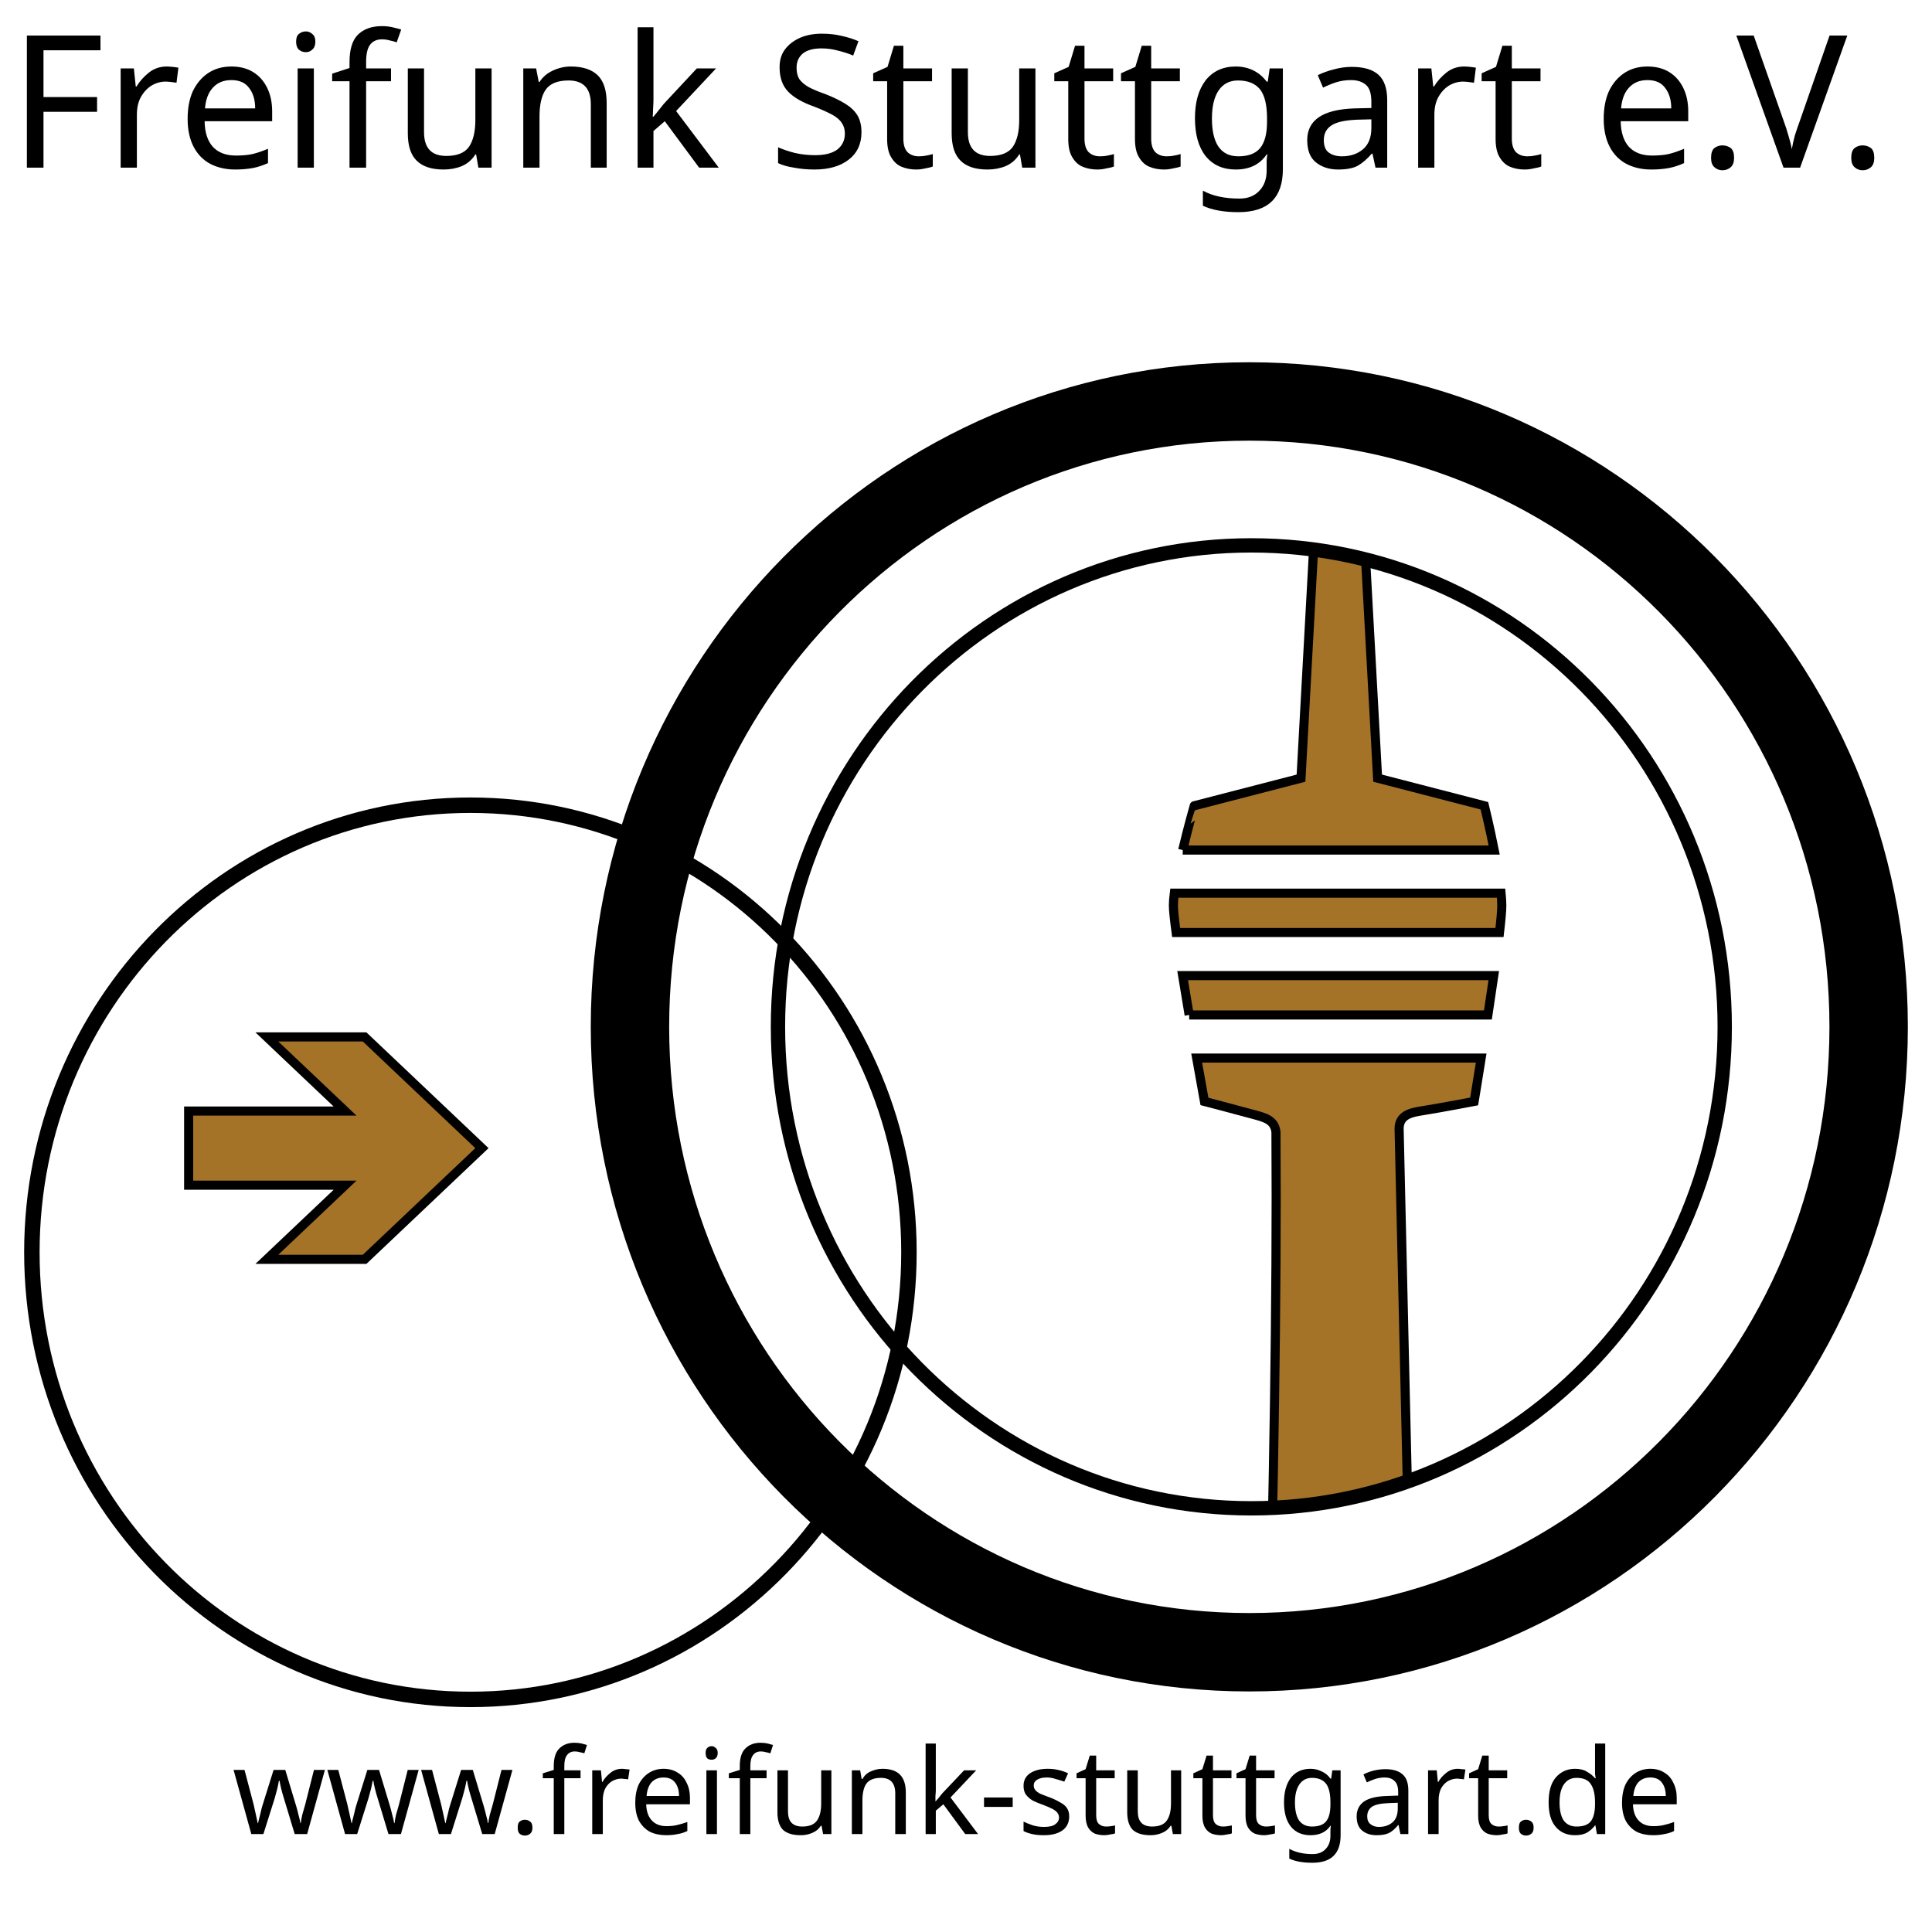
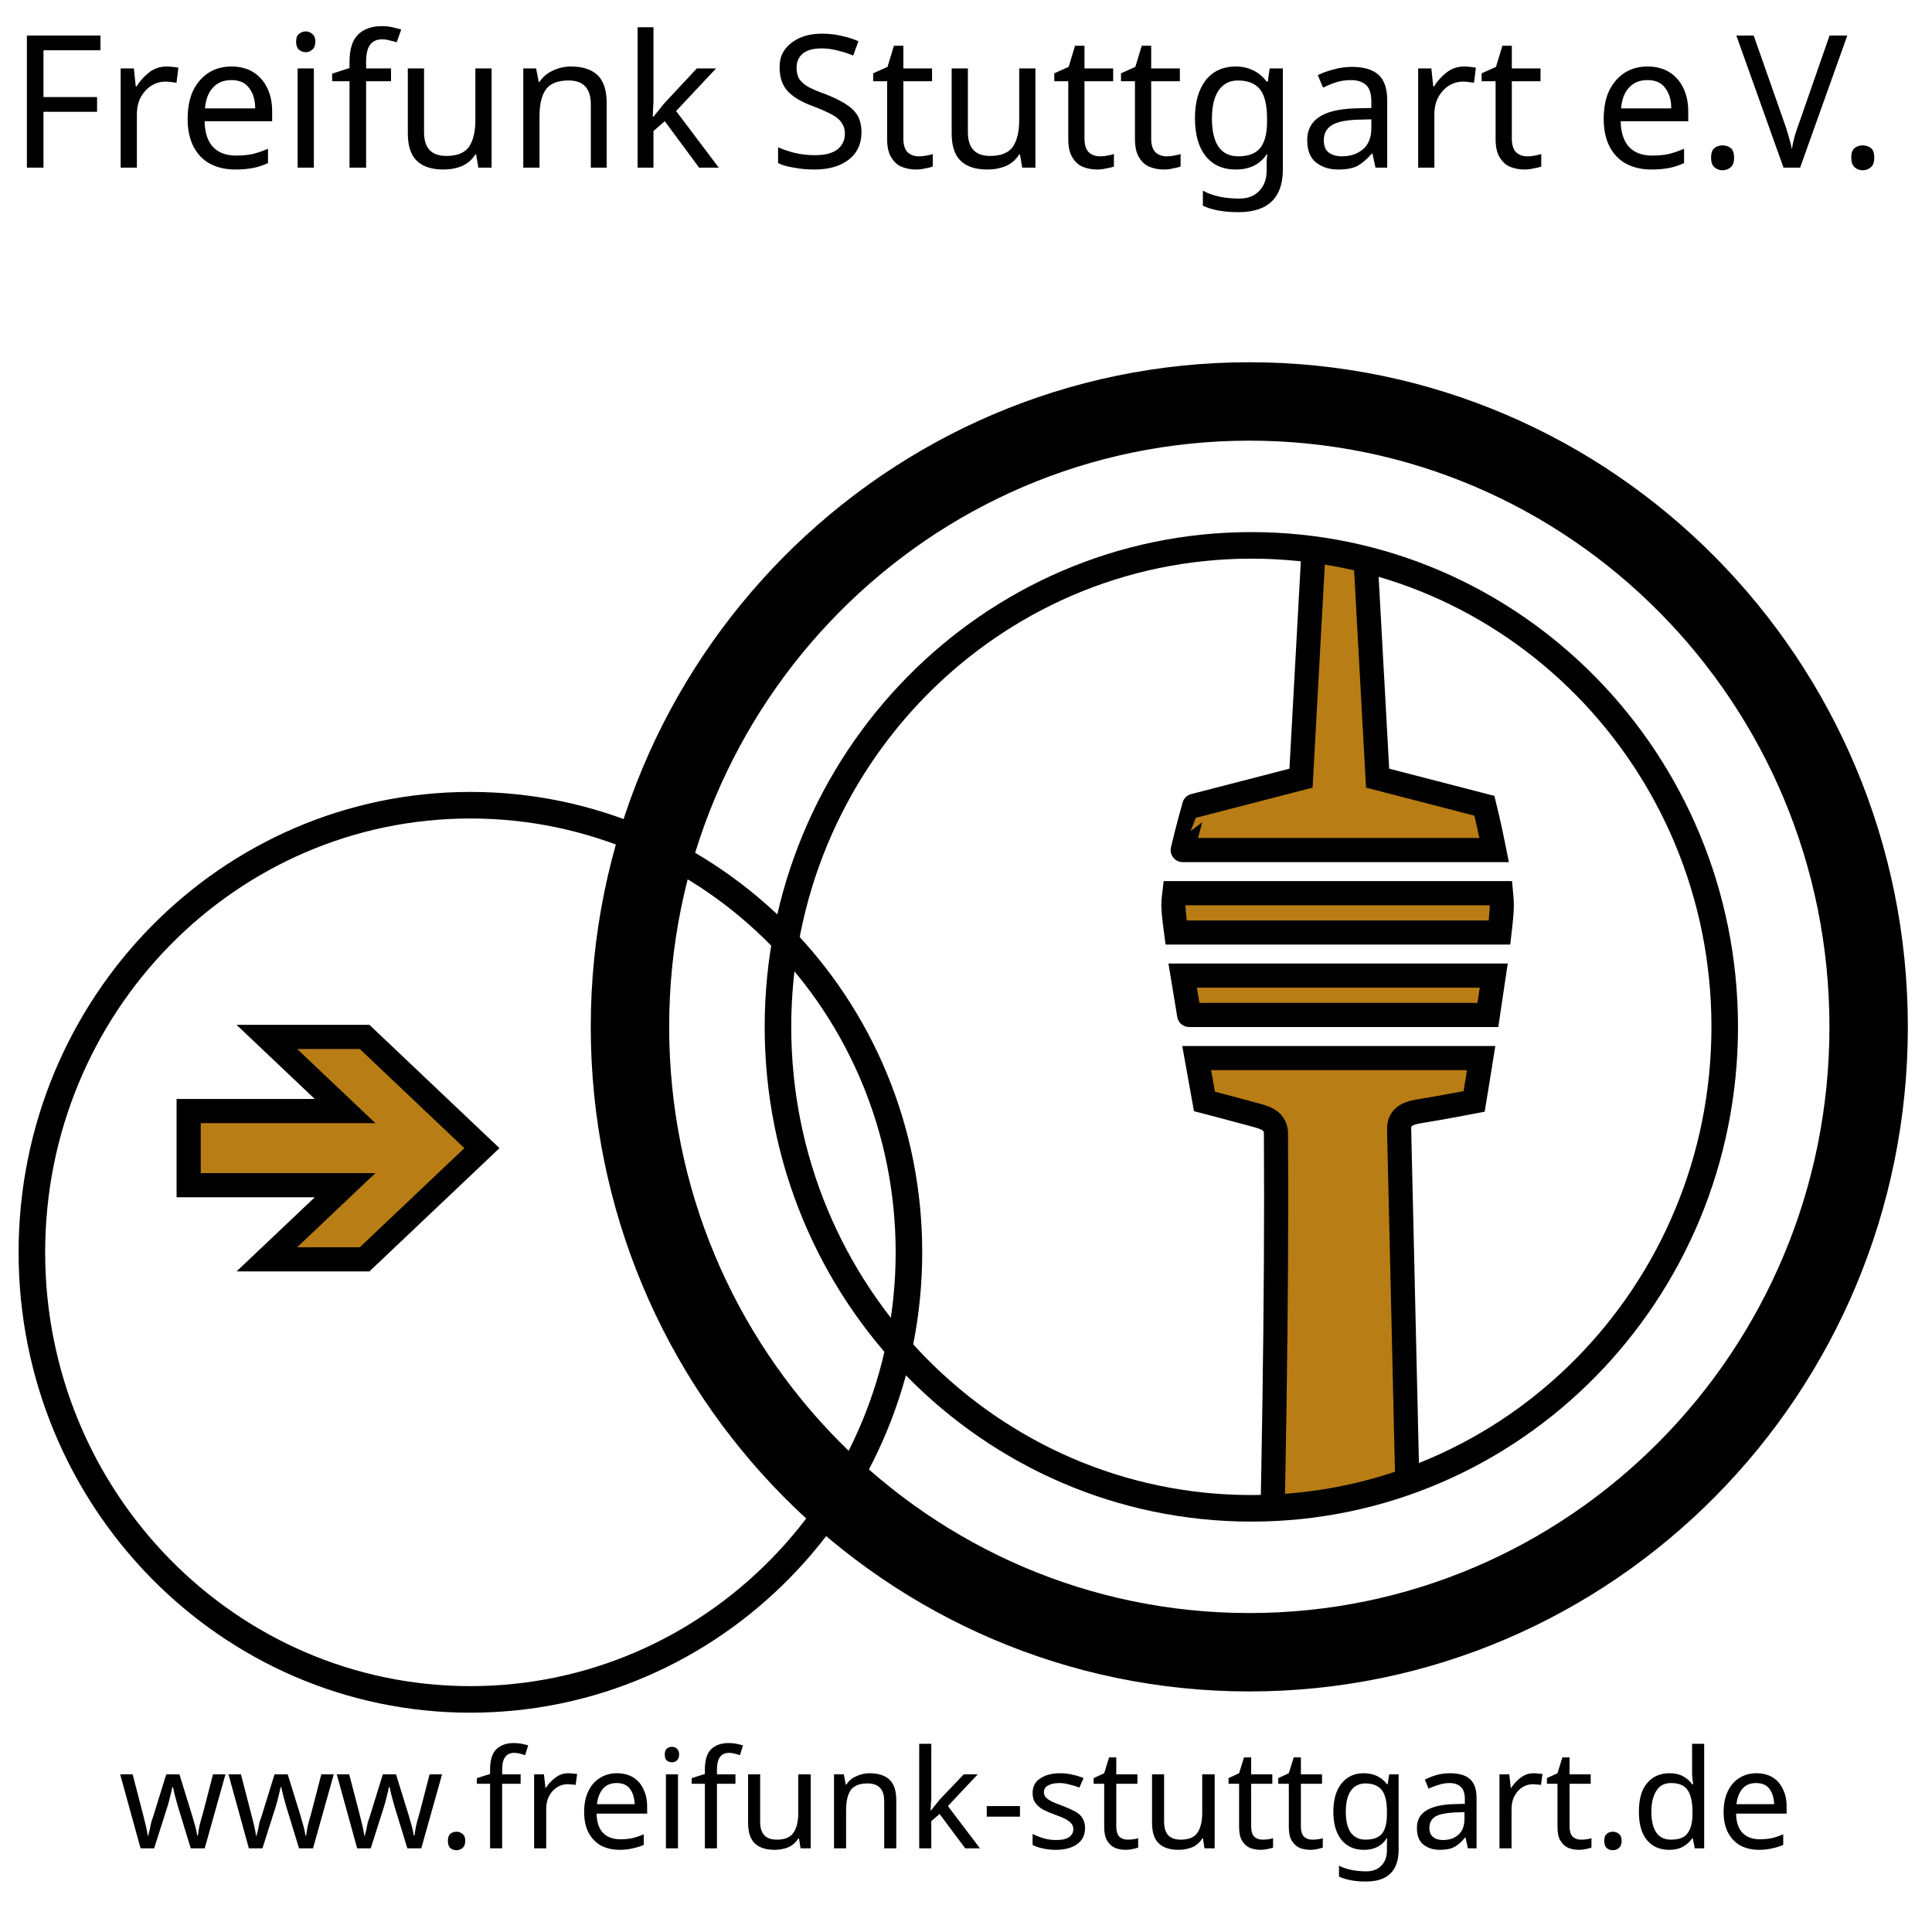
<svg xmlns="http://www.w3.org/2000/svg" width="80mm" height="80mm" viewBox="0 0 80 80" version="1.1" id="svg1">
  <defs id="defs1">
    <clipPath id="SVGID_2_">
      <rect id="use1" x="223" y="356.368" width="148.354" height="129.522" />
    </clipPath>
    <clipPath id="clipPath1">
      <rect id="rect1" x="223" y="356.368" width="148.354" height="129.522" />
    </clipPath>
    <clipPath id="SVGID_4_">
      <path id="use3" d="m 284.998,405.634 c 0,19.712 15.711,35.691 35.092,35.691 19.38,0 35.091,-15.979 35.091,-35.691 0,-19.711 -15.711,-35.691 -35.091,-35.691 -19.381,0 -35.092,15.98 -35.092,35.691" />
    </clipPath>
    <clipPath id="SVGID_6_">
      <rect id="use4" x="223" y="356.368" width="148.354" height="129.522" />
    </clipPath>
    <clipPath id="clipPath2">
      <rect id="rect2" x="223" y="356.368" width="148.354" height="129.522" />
    </clipPath>
    <rect id="rect3" x="223" y="356.368" width="148.354" height="129.522" />
    <path id="path3" d="m 284.998,405.634 c 0,19.712 15.711,35.691 35.092,35.691 19.38,0 35.091,-15.979 35.091,-35.691 0,-19.711 -15.711,-35.691 -35.091,-35.691 -19.381,0 -35.092,15.98 -35.092,35.691" />
    <rect id="rect4" x="223" y="356.368" width="148.354" height="129.522" />
  </defs>
  <g id="layer1">
    <g id="g5" transform="matrix(0.5585933,0,0,0.5585933,-126.9846,-184.0648)">
      <g id="g1" style="display:inline">
        <defs id="defs1-0">
          <rect id="rect5" x="223" y="356.368" width="148.354" height="129.522" />
        </defs>
        <clipPath id="clipPath6">
          <rect id="use6" x="223" y="356.368" width="148.354" height="129.522" />
        </clipPath>
        <path clip-path="url(#SVGID_2_)" fill="#58585a" d="m 371.354,481.59 v -0.7 c 0,-0.2 -0.141,-0.28 -0.42,-0.28 h -1.121 c -0.799,0 -1.08,-0.16 -1.08,-1.26 v -6.979 h 2.16 c 0.221,0 0.4,-0.181 0.4,-0.4 v -0.68 c 0,-0.221 -0.18,-0.4 -0.4,-0.4 h -2.16 v -2.18 c 0,-0.2 -0.139,-0.34 -0.299,-0.34 h -0.061 l -1.04,0.159 c -0.22,0.04 -0.36,0.2 -0.36,0.4 v 1.96 h -1.939 c -0.221,0 -0.381,0.14 -0.381,0.36 v 0.54 c 0,0.22 0.16,0.34 0.381,0.359 l 1.939,0.221 v 6.979 c 0,2.2 0.881,2.68 2.721,2.68 0.38,0 0.9,-0.04 1.3,-0.1 0.26,-0.039 0.36,-0.159 0.36,-0.339 m -7.858,-9.66 v -0.82 c 0,-0.239 -0.14,-0.359 -0.42,-0.359 -0.9,0 -1.82,0.26 -2.82,0.96 v -0.42 c 0,-0.221 -0.159,-0.4 -0.38,-0.4 h -0.939 c -0.221,0 -0.381,0.18 -0.381,0.4 v 10.199 c 0,0.221 0.18,0.4 0.381,0.4 h 0.979 c 0.22,0 0.399,-0.2 0.399,-0.4 v -8.38 c 1,-0.6 1.84,-0.84 2.761,-0.84 0.28,0 0.42,-0.12 0.42,-0.34 m -9.011,7.861 c -0.959,0.52 -1.779,0.8 -2.699,0.8 -1.16,0 -1.84,-0.38 -1.84,-1.82 v -0.24 c 0,-1.42 0.64,-1.96 3.06,-1.96 h 1.479 z m 1.761,1.699 v -6.979 c 0,-2.36 -1.12,-3.76 -3.899,-3.76 -1.361,0 -2.281,0.12 -3.101,0.26 -0.28,0.04 -0.42,0.16 -0.42,0.38 v 0.7 c 0,0.26 0.18,0.319 0.36,0.319 h 0.1 c 0.8,-0.079 1.76,-0.159 3.061,-0.159 1.559,0 2.139,0.58 2.139,2.26 v 0.8 h -1.479 c -3.56,0 -4.819,1.08 -4.819,3.24 v 0.24 c 0,2.5 1.56,3.239 3.26,3.239 1.119,0 2.119,-0.42 3.08,-0.979 v 0.439 c 0,0.221 0.18,0.4 0.399,0.4 h 0.921 c 0.217,0 0.398,-0.18 0.398,-0.4 m -11.2,1.301 c 0,1.1 -0.52,1.739 -2.8,1.739 -2.22,0 -2.88,-0.699 -2.88,-1.819 v -0.181 c 0,-1.04 0.4,-1.54 0.98,-2.04 l 2.26,0.58 c 1.799,0.46 2.439,0.78 2.439,1.561 v 0.16 z m -0.16,-8.201 c 0,1.2 -0.539,2.04 -2.699,2.04 -2.301,0 -2.701,-1.16 -2.701,-2.04 v -0.16 c 0,-1.12 0.461,-2.14 2.701,-2.14 2.16,0 2.699,0.939 2.699,2.14 z m 2.14,-2.74 v -0.52 c 0,-0.24 -0.221,-0.44 -0.461,-0.44 h -4.379 c -3.44,0 -4.44,1.76 -4.44,3.54 v 0.16 c 0,1.02 0.3,1.74 0.92,2.319 -0.56,0.32 -0.819,0.9 -0.819,1.44 v 0.021 c 0,0.619 0.279,1.279 0.92,1.56 l 0.139,0.06 c -0.659,0.5 -1.26,1.42 -1.26,2.54 v 0.181 c 0,1.96 1.44,3.18 4.601,3.18 3.28,0 4.56,-1.18 4.56,-3.1 v -0.16 c 0,-1.88 -1.88,-2.44 -3.84,-2.94 l -2.98,-0.76 c -0.459,-0.12 -0.619,-0.3 -0.619,-0.64 0,-0.301 0.16,-0.521 0.5,-0.681 0.58,0.24 1.26,0.4 2.32,0.4 3.08,0 4.439,-1.22 4.439,-3.42 v -0.16 c 0,-1.08 -0.32,-1.68 -0.68,-2.06 l 0.72,-0.141 c 0.219,-0.039 0.359,-0.119 0.359,-0.379 m -10.786,9.74 v -0.7 c 0,-0.2 -0.14,-0.28 -0.421,-0.28 H 334.7 c -0.801,0 -1.08,-0.16 -1.08,-1.26 v -6.979 h 2.16 c 0.22,0 0.4,-0.181 0.4,-0.4 v -0.68 c 0,-0.221 -0.181,-0.4 -0.4,-0.4 h -2.16 v -2.18 c 0,-0.2 -0.141,-0.34 -0.301,-0.34 h -0.06 l -1.04,0.159 c -0.22,0.04 -0.359,0.2 -0.359,0.4 v 1.96 h -1.94 c -0.22,0 -0.38,0.14 -0.38,0.36 v 0.54 c 0,0.22 0.16,0.34 0.38,0.359 l 1.94,0.221 v 6.979 c 0,2.2 0.88,2.68 2.72,2.68 0.38,0 0.899,-0.04 1.3,-0.1 0.26,-0.039 0.36,-0.159 0.36,-0.339 m -7.807,0 v -0.7 c 0,-0.2 -0.141,-0.28 -0.42,-0.28 h -1.121 c -0.8,0 -1.08,-0.16 -1.08,-1.26 v -6.979 h 2.16 c 0.221,0 0.4,-0.181 0.4,-0.4 v -0.68 c 0,-0.221 -0.18,-0.4 -0.4,-0.4 h -2.16 v -2.18 c 0,-0.2 -0.14,-0.34 -0.299,-0.34 h -0.061 l -1.04,0.159 c -0.22,0.04 -0.36,0.2 -0.36,0.4 v 1.96 h -1.939 c -0.221,0 -0.381,0.14 -0.381,0.36 v 0.54 c 0,0.22 0.16,0.34 0.381,0.359 l 1.939,0.221 v 6.979 c 0,2.2 0.881,2.68 2.721,2.68 0.379,0 0.899,-0.04 1.299,-0.1 0.26,-0.039 0.361,-0.159 0.361,-0.339 m -8.275,-0.1 v -10.199 c 0,-0.221 -0.181,-0.4 -0.38,-0.4 h -0.98 c -0.22,0 -0.4,0.2 -0.4,0.4 v 8.439 c -0.92,0.46 -1.859,0.78 -2.699,0.78 -1.52,0 -2.2,-0.62 -2.2,-2.64 v -6.58 c 0,-0.221 -0.181,-0.4 -0.399,-0.4 h -0.961 c -0.22,0 -0.4,0.18 -0.4,0.4 v 6.58 c 0,2.659 1.08,4.159 3.48,4.159 1.18,0 2.08,-0.3 3.18,-0.92 v 0.38 c 0,0.221 0.16,0.4 0.381,0.4 h 1 c 0.218,10e-4 0.378,-0.179 0.378,-0.399 m -9.953,0.1 v -0.7 c 0,-0.2 -0.14,-0.28 -0.42,-0.28 h -1.12 c -0.8,0 -1.08,-0.16 -1.08,-1.26 v -6.979 h 2.16 c 0.22,0 0.4,-0.181 0.4,-0.4 v -0.68 c 0,-0.221 -0.181,-0.4 -0.4,-0.4 h -2.16 v -2.18 c 0,-0.2 -0.141,-0.34 -0.3,-0.34 h -0.06 l -1.041,0.159 c -0.22,0.04 -0.359,0.2 -0.359,0.4 v 1.96 h -1.94 c -0.22,0 -0.38,0.14 -0.38,0.36 v 0.54 c 0,0.22 0.16,0.34 0.38,0.359 l 1.94,0.221 v 6.979 c 0,2.2 0.88,2.68 2.72,2.68 0.38,0 0.899,-0.04 1.3,-0.1 0.259,-0.039 0.36,-0.159 0.36,-0.339 m -7.983,-2.46 c 0,-1.181 -0.541,-2.04 -2.201,-3.021 l -1.979,-1.18 c -0.92,-0.54 -1.38,-0.92 -1.38,-1.521 0,-1.02 0.74,-1.159 1.859,-1.159 1.121,0 2.4,0.1 3.101,0.159 h 0.06 c 0.2,0 0.34,-0.1 0.34,-0.34 v -0.66 c 0,-0.22 -0.119,-0.359 -0.379,-0.399 -0.94,-0.16 -2,-0.26 -3.121,-0.26 -2.06,0 -3.62,0.58 -3.62,2.659 0,1.261 0.82,2.12 2.04,2.86 l 2.02,1.2 c 1.14,0.68 1.5,1.06 1.5,1.66 0,1.08 -0.681,1.42 -1.979,1.42 -0.72,0 -2.181,-0.101 -3.141,-0.22 h -0.08 c -0.2,0 -0.36,0.119 -0.36,0.3 v 0.7 c 0,0.22 0.16,0.34 0.42,0.399 0.98,0.24 2.42,0.3 3.161,0.3 2.239,0.003 3.739,-0.857 3.739,-2.897 m -13.361,2.5 c 0,-0.061 -0.02,-0.141 -0.06,-0.181 l -4.44,-5.359 4.4,-4.76 c 0.06,-0.061 0.1,-0.141 0.1,-0.221 0,-0.12 -0.1,-0.22 -0.3,-0.22 h -1.4 c -0.2,0 -0.28,0.04 -0.4,0.18 l -4,4.5 v -8.319 c 0,-0.221 -0.18,-0.4 -0.4,-0.4 h -0.96 c -0.22,0 -0.4,0.18 -0.4,0.4 v 14.239 c 0,0.221 0.18,0.4 0.4,0.4 h 0.96 c 0.22,0 0.4,-0.18 0.4,-0.4 v -4.779 l 3.98,4.92 c 0.16,0.2 0.24,0.26 0.46,0.26 h 1.44 c 0.14,0 0.22,-0.12 0.22,-0.26 m -10.16,-0.14 v -6.58 c 0,-2.659 -1.08,-4.159 -3.48,-4.159 -1.18,0 -2.08,0.3 -3.18,0.92 v -0.38 c 0,-0.221 -0.16,-0.4 -0.38,-0.4 h -1 c -0.22,0 -0.38,0.18 -0.38,0.4 v 10.199 c 0,0.221 0.18,0.4 0.38,0.4 h 0.98 c 0.22,0 0.4,-0.2 0.4,-0.4 v -8.439 c 0.92,-0.46 1.86,-0.78 2.7,-0.78 1.52,0 2.2,0.62 2.2,2.64 v 6.58 c 0,0.221 0.18,0.4 0.4,0.4 h 0.96 c 0.22,-0.001 0.4,-0.181 0.4,-0.401 m -10.746,0 v -10.199 c 0,-0.221 -0.18,-0.4 -0.38,-0.4 h -0.98 c -0.22,0 -0.4,0.2 -0.4,0.4 v 8.439 c -0.92,0.46 -1.86,0.78 -2.7,0.78 -1.52,0 -2.2,-0.62 -2.2,-2.64 v -6.58 c 0,-0.221 -0.18,-0.4 -0.4,-0.4 h -0.96 c -0.22,0 -0.4,0.18 -0.4,0.4 v 6.58 c 0,2.659 1.08,4.159 3.48,4.159 1.18,0 2.08,-0.3 3.18,-0.92 v 0.38 c 0,0.221 0.16,0.4 0.38,0.4 h 1 c 0.22,10e-4 0.38,-0.179 0.38,-0.399 m -9.953,-13.72 v -0.66 c 0,-0.18 -0.16,-0.26 -0.38,-0.319 -0.26,-0.061 -0.58,-0.12 -1.12,-0.12 -1.76,0 -2.8,0.64 -2.8,2.779 v 1.44 h -1.94 c -0.22,0 -0.38,0.16 -0.38,0.36 v 0.54 c 0,0.199 0.16,0.34 0.38,0.359 l 1.94,0.221 v 9.119 c 0,0.2 0.18,0.4 0.4,0.4 h 0.98 c 0.2,0 0.38,-0.2 0.38,-0.4 v -9.119 h 2.1 c 0.22,0 0.38,-0.141 0.38,-0.341 v -0.779 c 0,-0.2 -0.16,-0.36 -0.38,-0.36 h -2.1 v -1.44 c 0,-1.1 0.28,-1.38 1.22,-1.38 h 0.96 c 0.22,0 0.36,-0.08 0.36,-0.3 m -8.292,13.72 v -10.199 c 0,-0.221 -0.18,-0.4 -0.4,-0.4 h -0.96 c -0.22,0 -0.4,0.18 -0.4,0.4 v 10.199 c 0,0.221 0.18,0.4 0.4,0.4 h 0.96 c 0.22,0 0.4,-0.18 0.4,-0.4 m 0.04,-12.76 v -1.6 c 0,-0.221 -0.18,-0.4 -0.4,-0.4 h -1.02 c -0.22,0 -0.4,0.18 -0.4,0.4 v 1.6 c 0,0.22 0.18,0.4 0.4,0.4 h 1.02 c 0.22,0 0.4,-0.18 0.4,-0.4 m -5.606,6.88 h -5.3 v -0.18 c 0,-2.16 0.96,-3.14 2.68,-3.14 1.76,0 2.62,0.88 2.62,3.14 z m 1.78,0.9 v -1.08 c 0,-2.84 -1.48,-4.68 -4.4,-4.68 -2.86,0 -4.44,1.819 -4.44,4.68 v 1.8 c 0,3.72 2.24,4.8 4.54,4.8 1.34,0 2.44,-0.12 3.58,-0.34 0.32,-0.06 0.4,-0.2 0.4,-0.46 v -0.68 c 0,-0.2 -0.16,-0.28 -0.32,-0.28 h -0.1 c -0.92,0.14 -2.4,0.22 -3.56,0.22 -1.84,0 -2.78,-0.88 -2.78,-3.26 v -0.28 h 6.7 c 0.24,0 0.38,-0.18 0.38,-0.44 m -9.83,-4.58 v -0.82 c 0,-0.239 -0.14,-0.359 -0.42,-0.359 -0.9,0 -1.82,0.26 -2.82,0.96 v -0.42 c 0,-0.221 -0.16,-0.4 -0.38,-0.4 h -0.94 c -0.22,0 -0.38,0.18 -0.38,0.4 v 10.199 c 0,0.221 0.18,0.4 0.38,0.4 h 0.98 c 0.22,0 0.4,-0.2 0.4,-0.4 v -8.38 c 1,-0.6 1.84,-0.84 2.76,-0.84 0.28,0 0.42,-0.12 0.42,-0.34 m -6.474,-4.16 v -0.66 c 0,-0.18 -0.16,-0.26 -0.38,-0.319 -0.26,-0.061 -0.58,-0.12 -1.12,-0.12 -1.76,0 -2.8,0.64 -2.8,2.779 v 1.44 h -1.94 c -0.22,0 -0.38,0.16 -0.38,0.36 v 0.54 c 0,0.199 0.16,0.34 0.38,0.359 l 1.94,0.221 v 9.119 c 0,0.2 0.18,0.4 0.4,0.4 h 0.98 c 0.2,0 0.38,-0.2 0.38,-0.4 v -9.119 h 2.1 c 0.22,0 0.38,-0.141 0.38,-0.341 v -0.779 c 0,-0.2 -0.16,-0.36 -0.38,-0.36 h -2.1 v -1.44 c 0,-1.1 0.28,-1.38 1.22,-1.38 h 0.96 c 0.22,0 0.36,-0.08 0.36,-0.3" id="path1" style="display:none;fill:none;fill-opacity:1" />
-         <ellipse clip-path="url(#SVGID_2_)" fill="none" stroke="#58585a" stroke-width="1.145" cx="262.2" cy="422.347" rx="32.508" ry="33.143" id="ellipse1" style="fill:none;fill-opacity:1;stroke:#000000;stroke-opacity:1" />
+         <ellipse clip-path="url(#SVGID_2_)" fill="none" stroke="#58585a" stroke-width="1.145" cx="262.2" cy="422.347" rx="32.508" ry="33.143" id="ellipse1" style="fill:none;fill-opacity:1;stroke:#000000;stroke-opacity:1;stroke-width:1.969;stroke-dasharray:none" />
      </g>
      <g id="g3">
        <defs id="defs2">
          <path id="path5" d="m 284.998,405.634 c 0,19.712 15.711,35.691 35.092,35.691 19.38,0 35.091,-15.979 35.091,-35.691 0,-19.711 -15.711,-35.691 -35.091,-35.691 -19.381,0 -35.092,15.98 -35.092,35.691" />
        </defs>
        <clipPath id="clipPath7">
          <path id="use7" d="m 284.998,405.634 c 0,19.712 15.711,35.691 35.092,35.691 19.38,0 35.091,-15.979 35.091,-35.691 0,-19.711 -15.711,-35.691 -35.091,-35.691 -19.381,0 -35.092,15.98 -35.092,35.691" />
        </clipPath>
-         <path clip-path="url(#SVGID_4_)" fill="#f8b334" d="m 316.036,407.948 c 0.331,1.873 0.578,3.215 0.578,3.215 0,0 2.082,0.542 3.688,0.98 0.793,0.217 1.514,0.394 1.613,1.292 0.166,25.345 -1.094,56.958 -1.469,78.957 h 12.396 c -0.523,-25.113 -1.783,-78.105 -1.798,-79.178 -0.015,-1.071 0.915,-1.233 1.737,-1.363 1.386,-0.22 3.824,-0.688 3.824,-0.688 0,0 0.224,-1.342 0.522,-3.215 z m -0.555,-3.196 h 22.146 c 0.148,-0.972 0.296,-1.966 0.434,-2.917 h -23.065 c 0.153,0.951 0.319,1.946 0.485,2.917 m -0.479,-12.223 h 23.09 c -0.347,-1.752 -0.726,-3.284 -0.726,-3.284 l -7.916,-2.046 -2.074,-37.732 h -1.531 l -2.074,37.732 -7.914,2.046 c -0.001,0 -0.443,1.544 -0.855,3.284 m 23.483,6.112 c 0.104,-0.893 0.17,-1.604 0.17,-1.992 0,-0.269 -0.02,-0.582 -0.053,-0.925 H 314.38 c -0.043,0.344 -0.068,0.651 -0.068,0.905 0,0.366 0.078,1.087 0.203,2.012 z" id="path4" style="fill:#a47328;fill-opacity:1;stroke:#000000;stroke-width:0.675;stroke-dasharray:none;stroke-opacity:1" />
+         <path clip-path="url(#SVGID_4_)" fill="#f8b334" d="m 316.036,407.948 c 0.331,1.873 0.578,3.215 0.578,3.215 0,0 2.082,0.542 3.688,0.98 0.793,0.217 1.514,0.394 1.613,1.292 0.166,25.345 -1.094,56.958 -1.469,78.957 h 12.396 c -0.523,-25.113 -1.783,-78.105 -1.798,-79.178 -0.015,-1.071 0.915,-1.233 1.737,-1.363 1.386,-0.22 3.824,-0.688 3.824,-0.688 0,0 0.224,-1.342 0.522,-3.215 z m -0.555,-3.196 h 22.146 c 0.148,-0.972 0.296,-1.966 0.434,-2.917 h -23.065 c 0.153,0.951 0.319,1.946 0.485,2.917 m -0.479,-12.223 h 23.09 c -0.347,-1.752 -0.726,-3.284 -0.726,-3.284 l -7.916,-2.046 -2.074,-37.732 h -1.531 l -2.074,37.732 -7.914,2.046 c -0.001,0 -0.443,1.544 -0.855,3.284 m 23.483,6.112 c 0.104,-0.893 0.17,-1.604 0.17,-1.992 0,-0.269 -0.02,-0.582 -0.053,-0.925 H 314.38 c -0.043,0.344 -0.068,0.651 -0.068,0.905 0,0.366 0.078,1.087 0.203,2.012 z" id="path4" style="fill:#b87d14;fill-opacity:1;stroke:#000000;stroke-width:1.79;stroke-dasharray:none;stroke-opacity:1;stroke-linecap:round" />
      </g>
      <g id="g4">
        <defs id="defs3">
          <rect id="rect6" x="223" y="356.368" width="148.354" height="129.522" />
        </defs>
        <clipPath id="clipPath8">
          <rect id="use8" x="223" y="356.368" width="148.354" height="129.522" />
        </clipPath>
-         <ellipse clip-path="url(#SVGID_6_)" fill="none" stroke="#58585a" stroke-width="1.062" cx="320.09" cy="405.634" rx="35.091" ry="35.691" id="ellipse3" style="fill:none;fill-opacity:1;stroke:#000000;stroke-opacity:1" />
+         <ellipse clip-path="url(#SVGID_6_)" fill="none" stroke="#58585a" stroke-width="1.062" cx="320.09" cy="405.634" rx="35.091" ry="35.691" id="ellipse3" style="fill:none;fill-opacity:1;stroke:#000000;stroke-opacity:1;stroke-width:1.969;stroke-dasharray:none" />
        <ellipse clip-path="url(#SVGID_6_)" fill="none" stroke="#58585a" stroke-width="5.812" cx="319.939" cy="405.634" rx="45.911" ry="46.36" id="ellipse4" style="fill:none;fill-opacity:1;stroke:#000000;stroke-opacity:1" />
      </g>
-       <polygon fill="#f8b334" points="247.111,406.381 252.909,411.877 241.314,411.877 241.314,417.373 252.909,417.373 247.111,422.867 254.358,422.867 263.054,414.625 254.358,406.381 " id="polygon4" style="fill:#a47328;fill-opacity:1;stroke:#000000;stroke-width:0.675;stroke-dasharray:none;stroke-opacity:1" />
+       <polygon fill="#f8b334" points="247.111,406.381 252.909,411.877 241.314,411.877 241.314,417.373 252.909,417.373 247.111,422.867 254.358,422.867 263.054,414.625 254.358,406.381 " id="polygon4" style="fill:#b87d14;fill-opacity:1;stroke:#000000;stroke-width:1.79;stroke-dasharray:none;stroke-opacity:1;stroke-linecap:round" />
    </g>
-     <text xml:space="preserve" style="font-weight:500;font-size:4.939px;line-height:1.25;font-family:Ubuntu;-inkscape-font-specification:'Ubuntu, Medium';font-variant-ligatures:none;letter-spacing:0px;word-spacing:0px;stroke-width:0.086" x="9.626" y="75.943" id="text7">
-       <tspan id="tspan7" style="font-size:4.939px;stroke-width:0.086" x="9.626" y="75.943">www.freifunk-stuttgart.de</tspan>
+     <text xml:space="preserve" style="font-weight:500;font-size:5.705px;line-height:1.25;font-family:Ubuntu;-inkscape-font-specification:'Ubuntu, Medium';font-variant-ligatures:none;letter-spacing:0px;word-spacing:0px;stroke-width:0.099" x="4.914" y="76.538" id="text7">
+       <tspan id="tspan7" style="font-size:5.705px;stroke-width:0.099" x="4.914" y="76.538">www.freifunk-stuttgart.de</tspan>
    </text>
    <text xml:space="preserve" style="font-weight:500;font-size:7.659px;line-height:1.25;font-family:Ubuntu;-inkscape-font-specification:'Ubuntu, Medium';font-variant-ligatures:none;letter-spacing:0px;word-spacing:0px;stroke-width:0.086" x="0.364" y="6.943" id="text6">
      <tspan id="tspan6" style="font-size:7.659px;stroke-width:0.086" x="0.364" y="6.943">Freifunk Stuttgart e.V.</tspan>
    </text>
  </g>
</svg>
